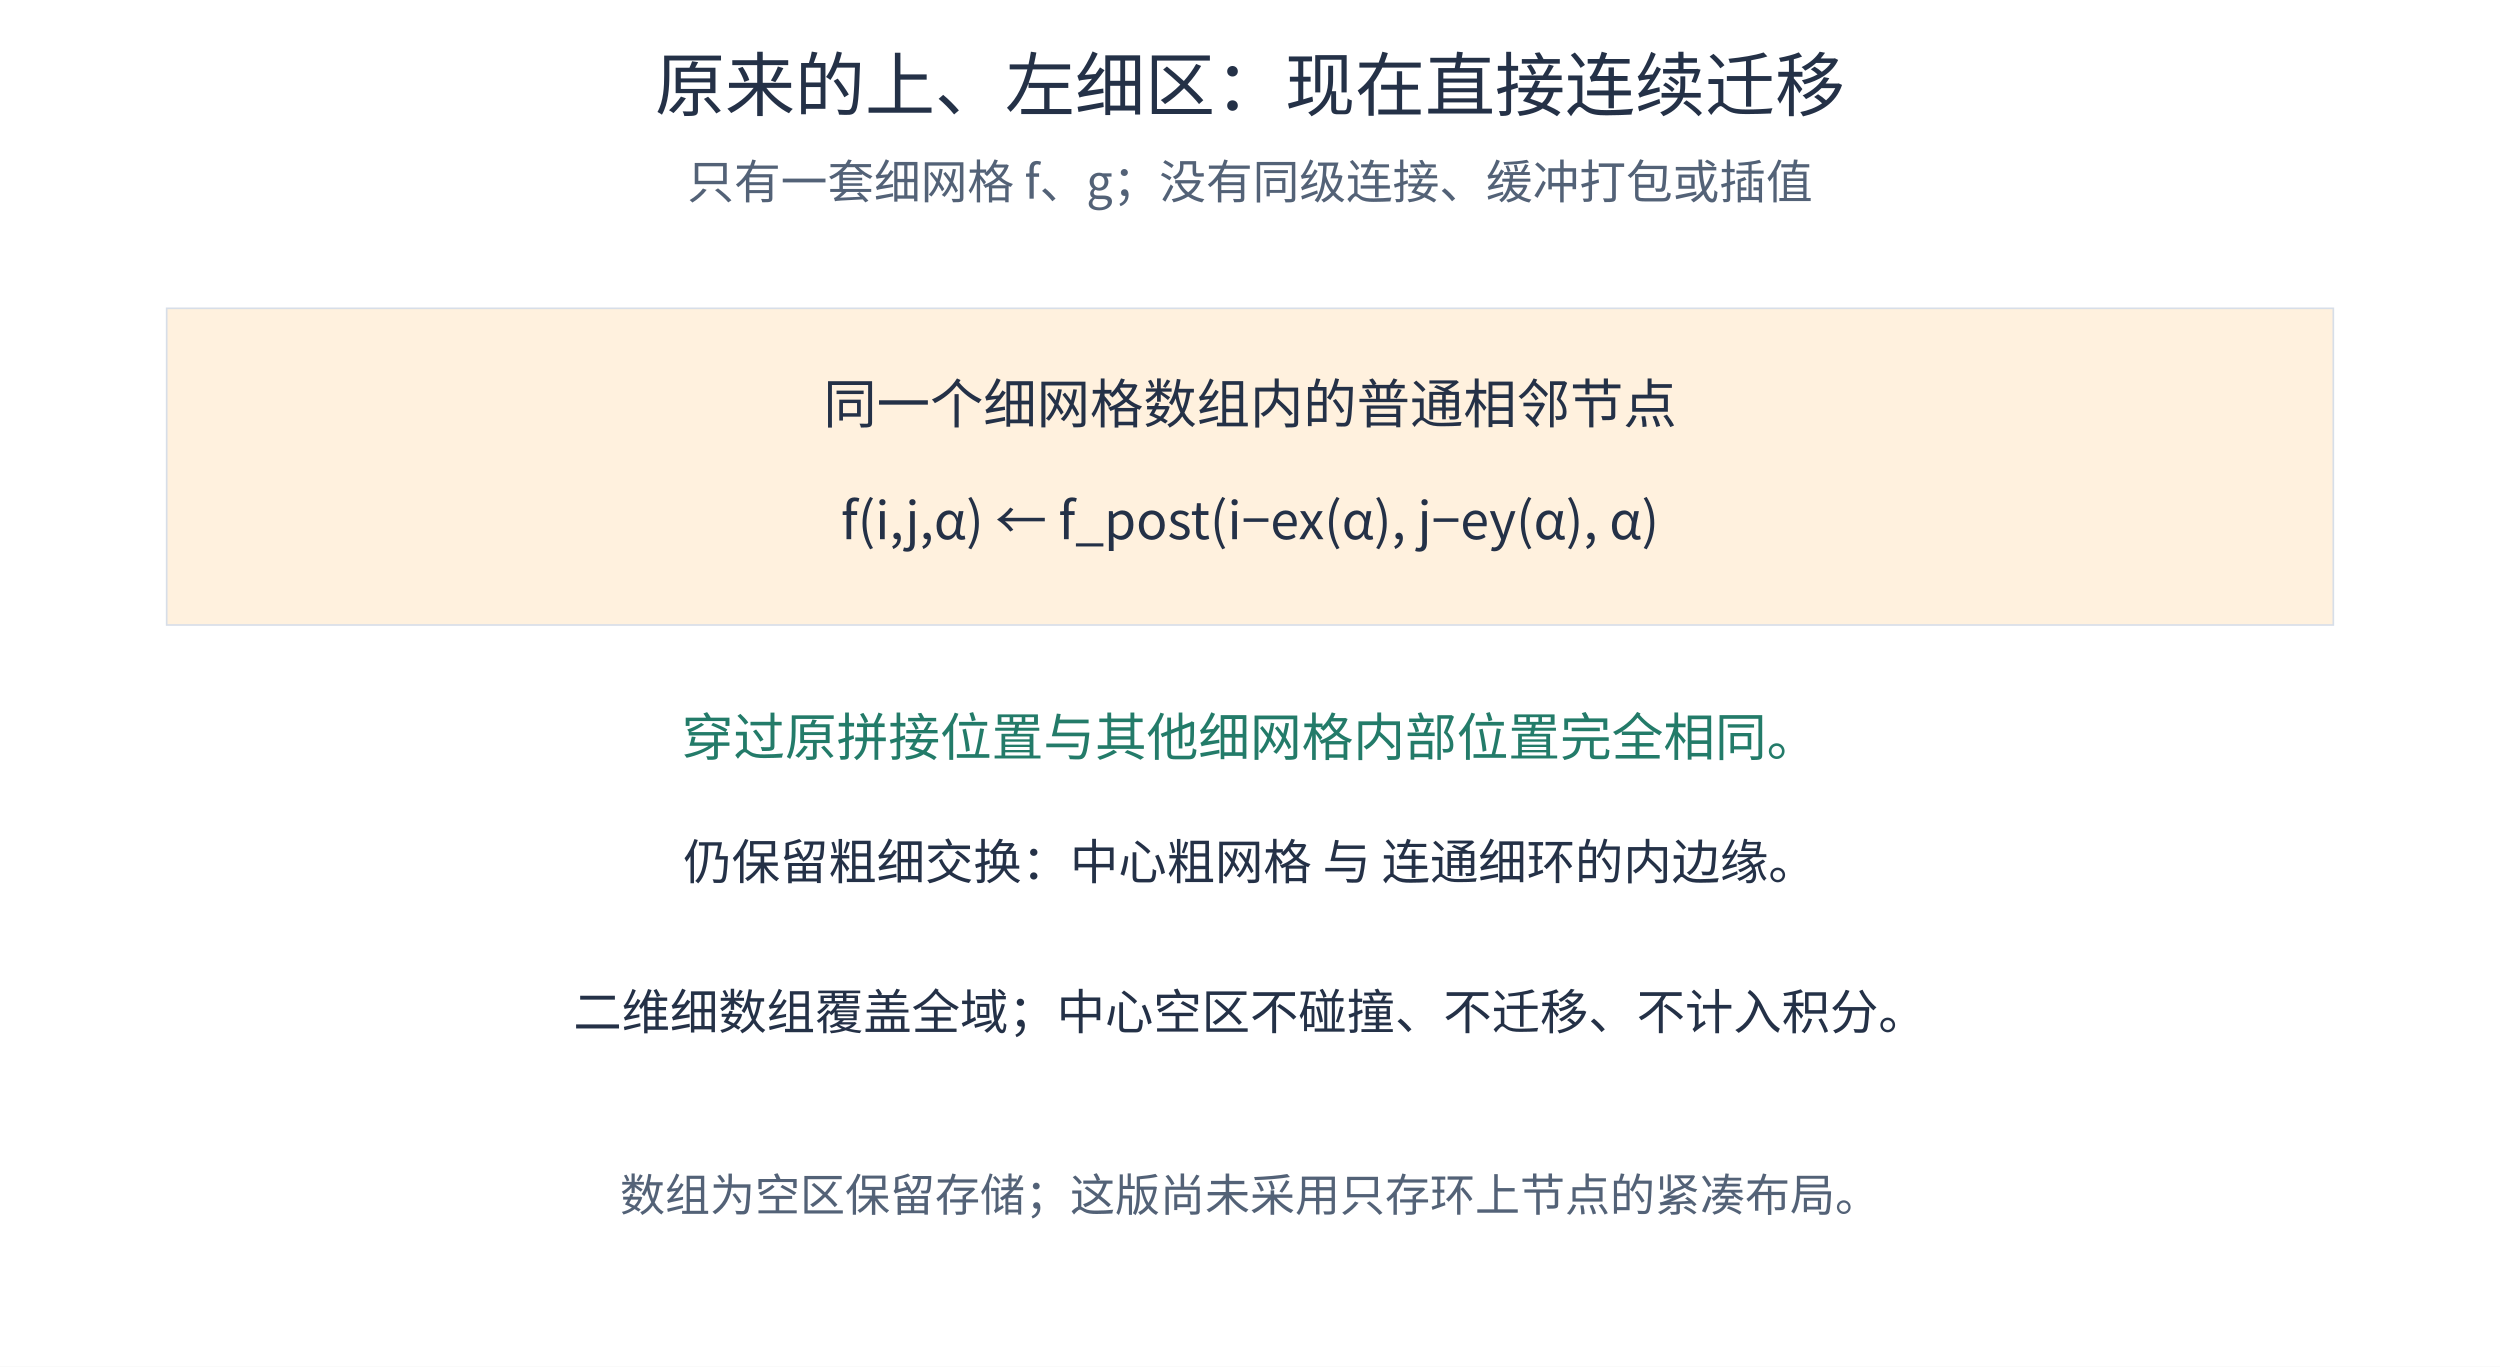
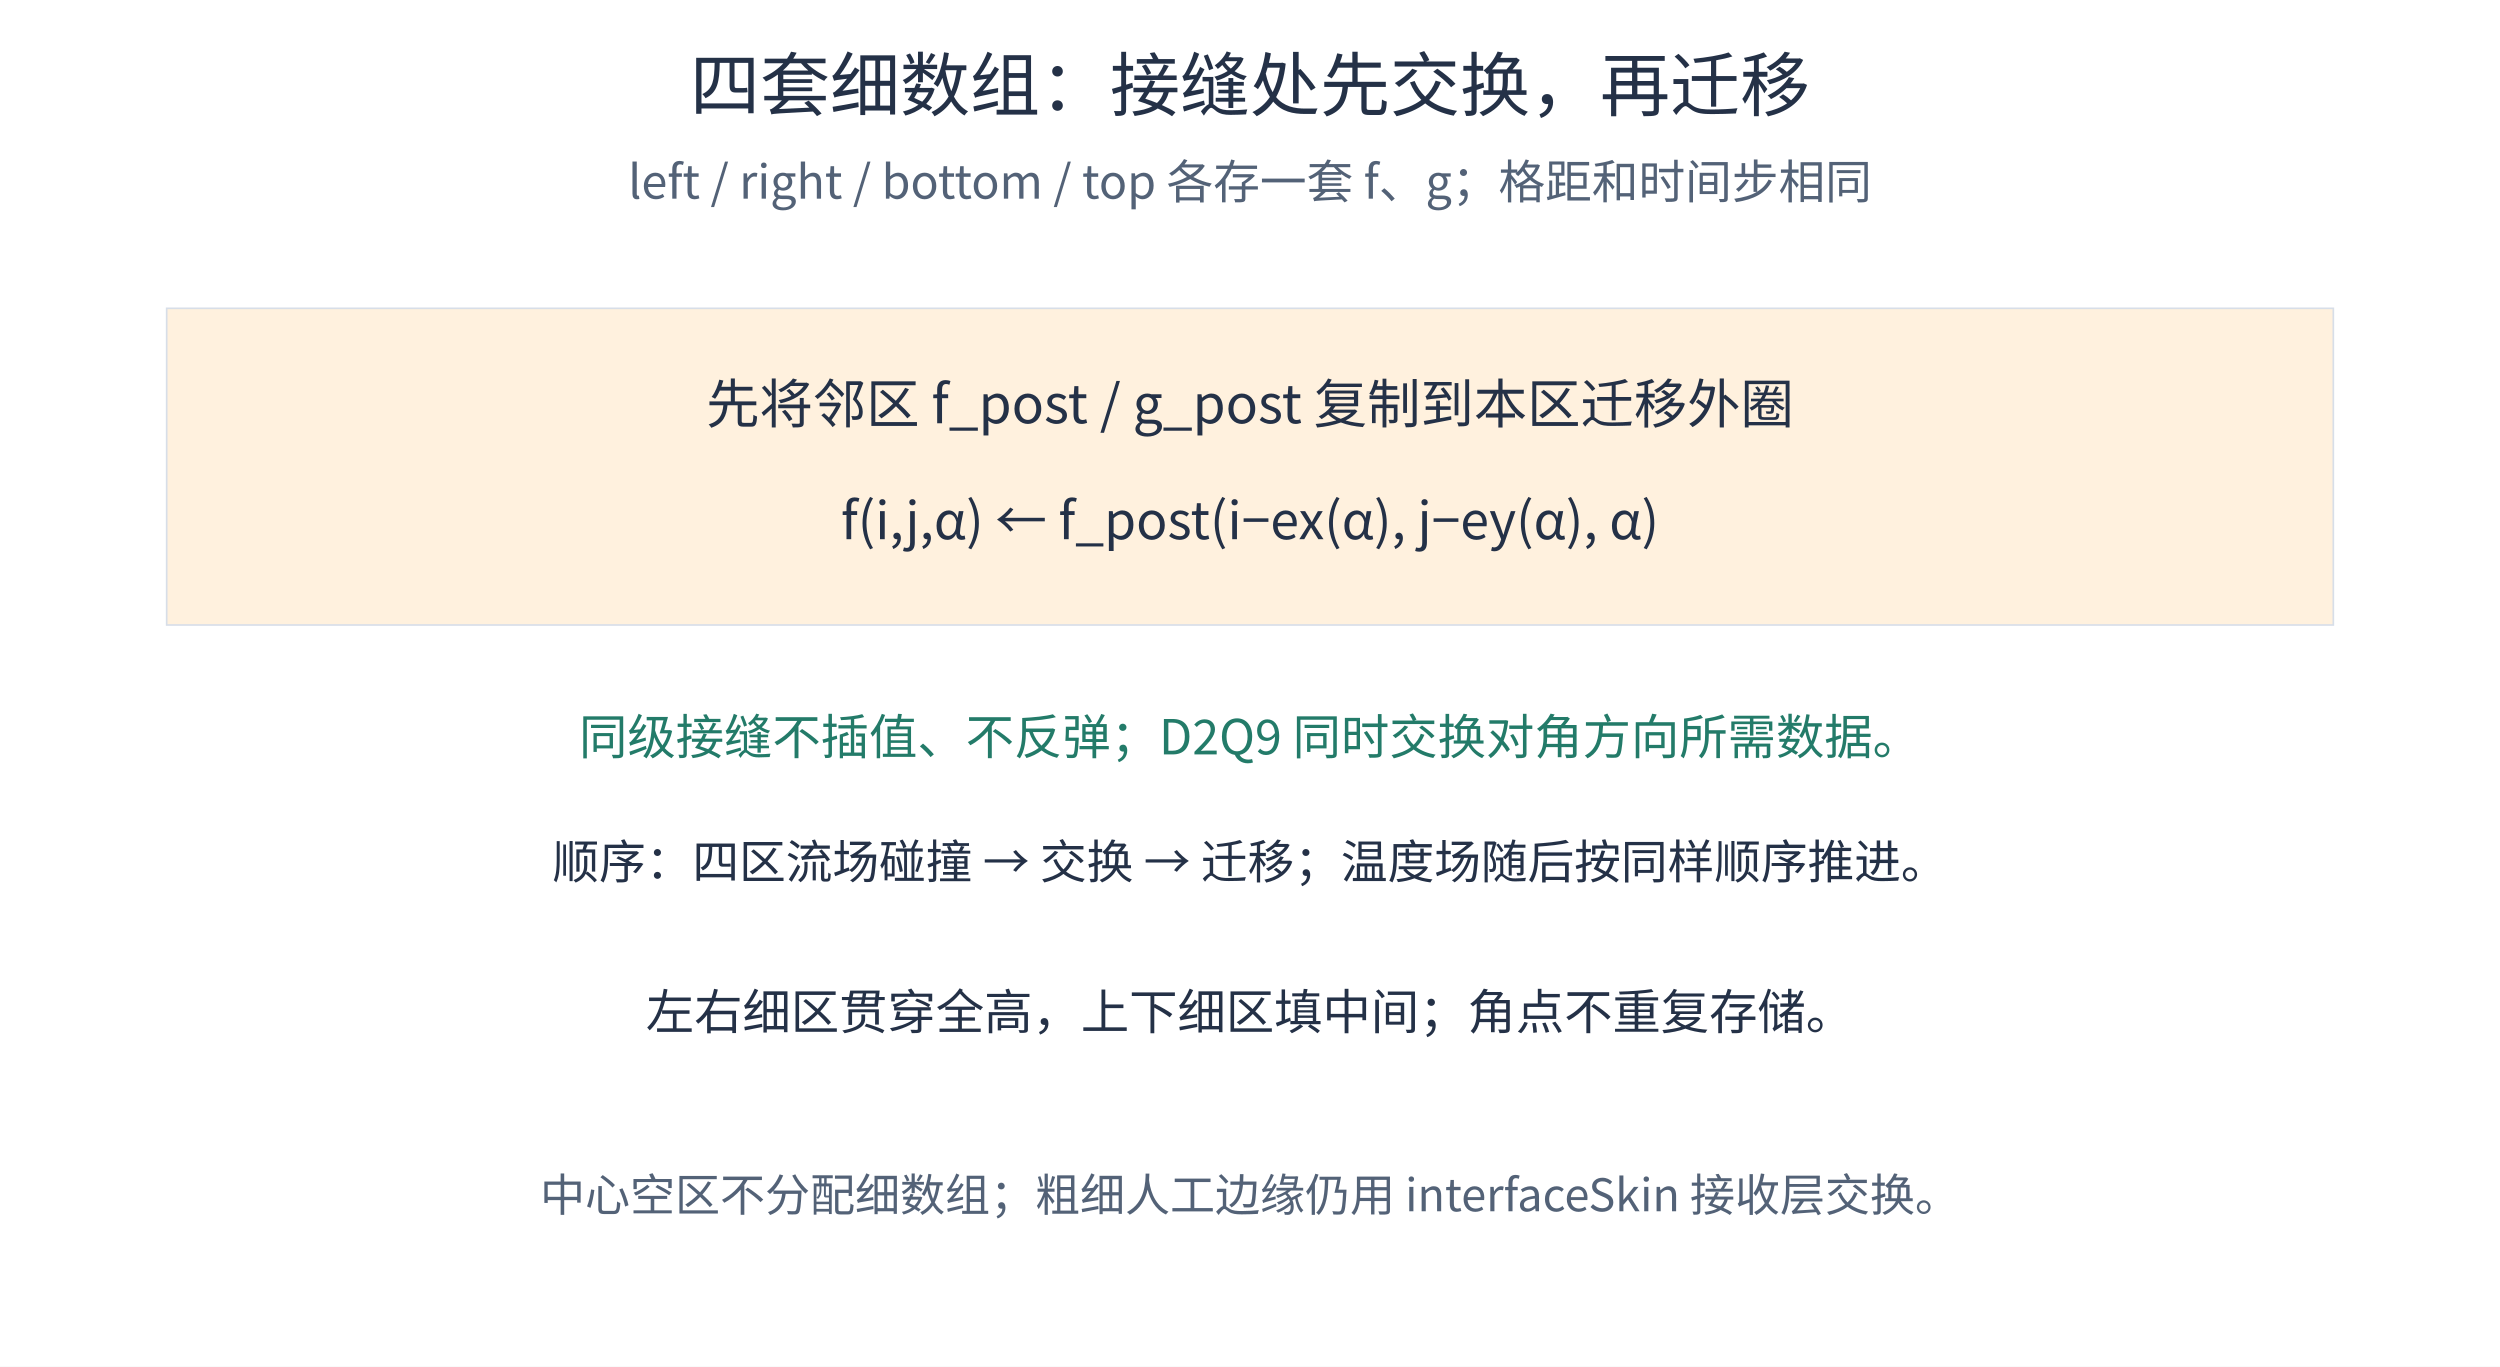
<svg xmlns="http://www.w3.org/2000/svg" width="1500" height="820" viewBox="0 0 1500 820" role="img">
  <rect x="0" y="0" width="1500" height="820" fill="#ffffff" stroke="none" stroke-width="1" />
-   <text x="750" y="48" font-family="Microsoft YaHei, Noto Sans CJK SC, sans-serif" font-size="42" fill="#243147" text-anchor="middle" dominant-baseline="central">原来的上、左细区：现在直接连续迁移</text>
-   <text x="750" y="107" font-family="Microsoft YaHei, Noto Sans CJK SC, sans-serif" font-size="28" fill="#536277" text-anchor="middle" dominant-baseline="central">只有一套细网格 f、g；没有同级连接、缓冲打包或插值</text>
+   <text x="750" y="48" font-family="Microsoft YaHei, Noto Sans CJK SC, sans-serif" font-size="42" fill="#243147" text-anchor="middle" dominant-baseline="central">四套细数组：接缝处先交换，再迁移</text>
+   <text x="750" y="107" font-family="Microsoft YaHei, Noto Sans CJK SC, sans-serif" font-size="28" fill="#536277" text-anchor="middle" dominant-baseline="central">left / right / bottom / top 各存一套 f、g；格距和时间步相同</text>
  <rect x="100" y="185" width="1300" height="190" fill="#fff1de" stroke="#d7dee8" stroke-width="1" />
-   <text x="750" y="240" font-family="Microsoft YaHei, Noto Sans CJK SC, sans-serif" font-size="32" fill="#243147" text-anchor="middle" dominant-baseline="central">同一个细网格数组内的普通相邻节点</text>
+   <text x="750" y="240" font-family="Microsoft YaHei, Noto Sans CJK SC, sans-serif" font-size="32" fill="#243147" text-anchor="middle" dominant-baseline="central">先将邻区 f_post / g_post 复制到本区迁移外圈</text>
  <text x="750" y="310" font-family="Microsoft YaHei, Noto Sans CJK SC, sans-serif" font-size="31" fill="#243147" text-anchor="middle" dominant-baseline="central">f(i,j,α) ← f_post(i−ex(α), j−ey(α), α)</text>
-   <text x="750" y="440" font-family="Microsoft YaHei, Noto Sans CJK SC, sans-serif" font-size="31" fill="#237b69" text-anchor="middle" dominant-baseline="central">穿过原拼接位置与其他细网格内部位置完全相同。</text>
-   <text x="750" y="515" font-family="Microsoft YaHei, Noto Sans CJK SC, sans-serif" font-size="29" fill="#243147" text-anchor="middle" dominant-baseline="central">仍保留粗细交换：中心粗网格 与 连通细环的内边缘。</text>
-   <text x="750" y="605" font-family="Microsoft YaHei, Noto Sans CJK SC, sans-serif" font-size="29" fill="#243147" text-anchor="middle" dominant-baseline="central">二维细数组覆盖全域；中心空区不碰撞、不迁移、不计入积分。</text>
-   <text x="750" y="715" font-family="Microsoft YaHei, Noto Sans CJK SC, sans-serif" font-size="27" fill="#536277" text-anchor="middle" dominant-baseline="central">数组为空区保留存储；这版尚未采用只存环上节点的紧凑布局。</text>
+   <text x="750" y="440" font-family="Microsoft YaHei, Noto Sans CJK SC, sans-serif" font-size="29" fill="#237b69" text-anchor="middle" dominant-baseline="central">同级接缝不插值、不反弹；D2Q9 同时交换对角方向所需数据。</text>
+   <text x="750" y="515" font-family="Microsoft YaHei, Noto Sans CJK SC, sans-serif" font-size="28" fill="#243147" text-anchor="middle" dominant-baseline="central">顺序：四区流场碰撞 → 交换 → 迁移；温度场随后按同样顺序推进。</text>
+   <text x="750" y="605" font-family="Microsoft YaHei, Noto Sans CJK SC, sans-serif" font-size="29" fill="#243147" text-anchor="middle" dominant-baseline="central">左右细区贯穿全高，上下细区填中间；角点不重复存储。</text>
+   <text x="750" y="715" font-family="Microsoft YaHei, Noto Sans CJK SC, sans-serif" font-size="27" fill="#536277" text-anchor="middle" dominant-baseline="central">中心空区不分配细数组；粗细人工边缘仍用 interfaceSkin 接收层交换。</text>
</svg>
